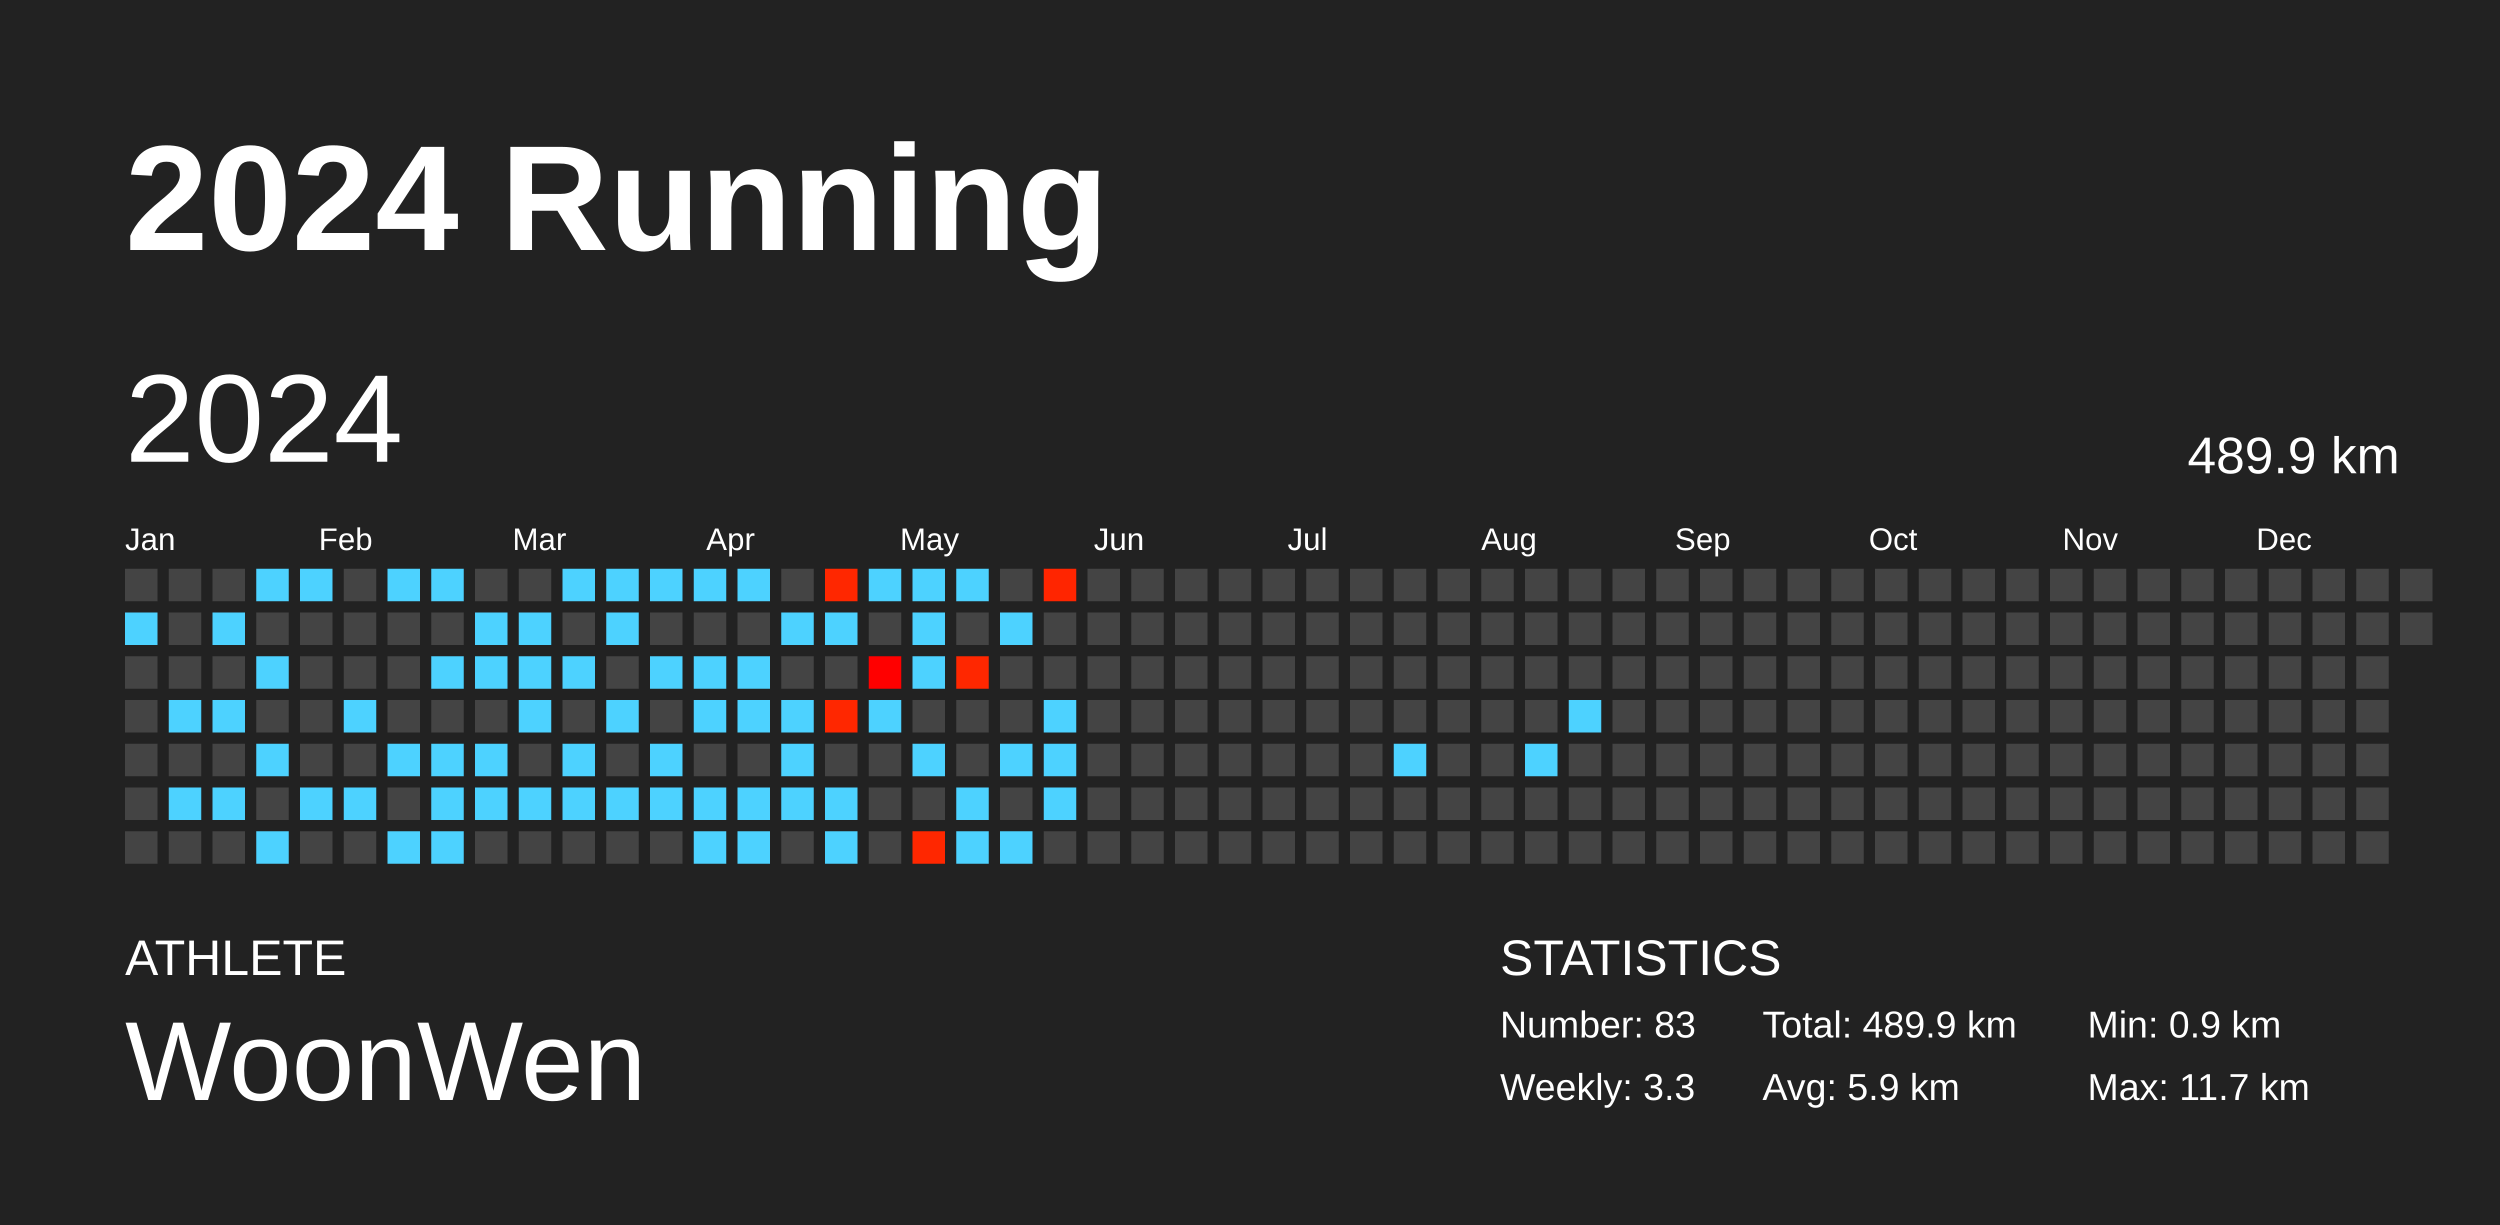
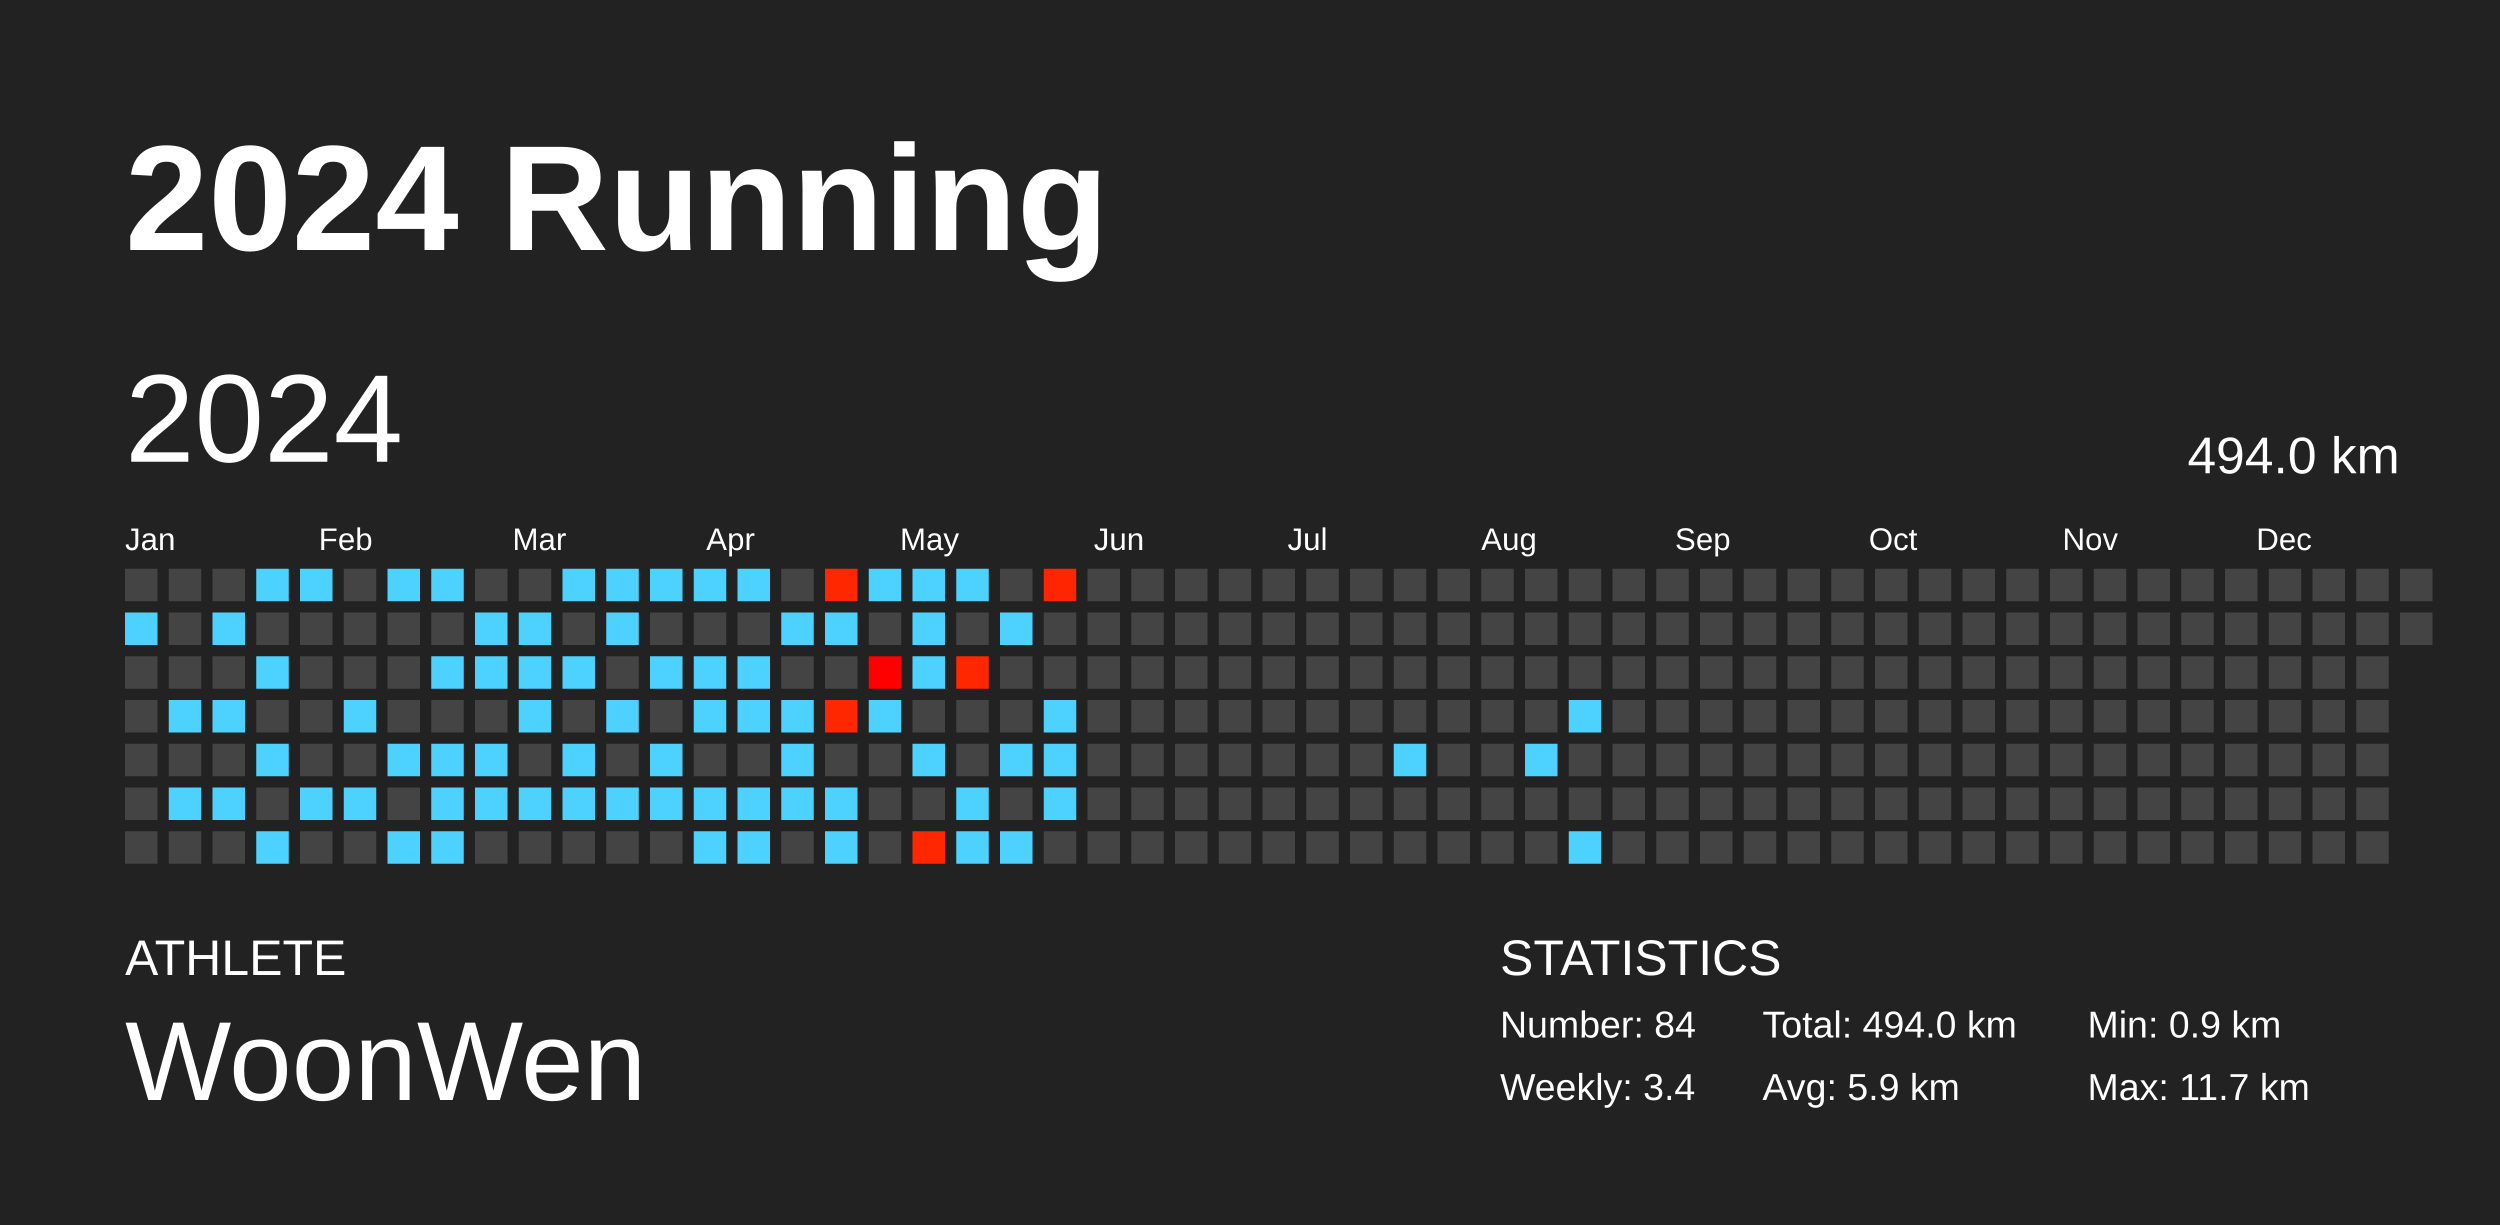
<svg xmlns="http://www.w3.org/2000/svg" baseProfile="full" height="98mm" version="1.1" viewBox="0,0,200,98" width="200mm">
  <defs />
  <rect fill="#222222" height="98" width="200" x="0" y="0" />
  <text fill="#FFFFFF" style="font-size:12px; font-family:Arial; font-weight:bold;" x="10" y="20">2024 Running</text>
  <text fill="#FFFFFF" style="font-size:4px; font-family:Arial" x="10" y="78">ATHLETE</text>
  <text fill="#FFFFFF" style="font-size:9px; font-family:Arial" x="10" y="88">WoonWen</text>
  <text fill="#FFFFFF" style="font-size:4px; font-family:Arial" x="120" y="78">STATISTICS</text>
-   <text fill="#FFFFFF" style="font-size:3px; font-family:Arial" x="120" y="83">Number: 83</text>
-   <text fill="#FFFFFF" style="font-size:3px; font-family:Arial" x="120" y="88">Weekly: 3.3</text>
-   <text fill="#FFFFFF" style="font-size:3px; font-family:Arial" x="141" y="83">Total: 489.9 km</text>
+   <text fill="#FFFFFF" style="font-size:3px; font-family:Arial" x="120" y="83">Number: 84</text>
+   <text fill="#FFFFFF" style="font-size:3px; font-family:Arial" x="120" y="88">Weekly: 3.4</text>
+   <text fill="#FFFFFF" style="font-size:3px; font-family:Arial" x="141" y="83">Total: 494.0 km</text>
  <text fill="#FFFFFF" style="font-size:3px; font-family:Arial" x="141" y="88">Avg: 5.9 km</text>
  <text fill="#FFFFFF" style="font-size:3px; font-family:Arial" x="167" y="83">Min: 0.9 km</text>
  <text fill="#FFFFFF" style="font-size:3px; font-family:Arial" x="167" y="88">Max: 11.7 km</text>
  <text dominant-baseline="hanging" fill="#FFFFFF" style="font-size:10.0px; font-family:Arial;" x="10" y="30">2024</text>
-   <text dominant-baseline="hanging" fill="#FFFFFF" style="font-size:4.125px; font-family:Arial;" x="175" y="35">489.9 km</text>
+   <text dominant-baseline="hanging" fill="#FFFFFF" style="font-size:4.125px; font-family:Arial;" x="175" y="35">494.0 km</text>
  <text fill="#FFFFFF" style="font-size:2.5px; font-family:Arial" x="10.0" y="44">Jan</text>
  <text fill="#FFFFFF" style="font-size:2.5px; font-family:Arial" x="25.5" y="44">Feb</text>
  <text fill="#FFFFFF" style="font-size:2.5px; font-family:Arial" x="41.0" y="44">Mar</text>
  <text fill="#FFFFFF" style="font-size:2.5px; font-family:Arial" x="56.5" y="44">Apr</text>
  <text fill="#FFFFFF" style="font-size:2.5px; font-family:Arial" x="72.0" y="44">May</text>
  <text fill="#FFFFFF" style="font-size:2.5px; font-family:Arial" x="87.5" y="44">Jun</text>
  <text fill="#FFFFFF" style="font-size:2.5px; font-family:Arial" x="103.0" y="44">Jul</text>
  <text fill="#FFFFFF" style="font-size:2.5px; font-family:Arial" x="118.5" y="44">Aug</text>
  <text fill="#FFFFFF" style="font-size:2.5px; font-family:Arial" x="134.0" y="44">Sep</text>
  <text fill="#FFFFFF" style="font-size:2.5px; font-family:Arial" x="149.5" y="44">Oct</text>
  <text fill="#FFFFFF" style="font-size:2.5px; font-family:Arial" x="165.0" y="44">Nov</text>
  <text fill="#FFFFFF" style="font-size:2.5px; font-family:Arial" x="180.5" y="44">Dec</text>
  <rect fill="#444444" height="2.6" width="2.6" x="10.0" y="45.5" />
  <rect fill="#4dd2ff" height="2.6" width="2.6" x="10.0" y="49.0" />
  <rect fill="#444444" height="2.6" width="2.6" x="10.0" y="52.5" />
  <rect fill="#444444" height="2.6" width="2.6" x="10.0" y="56.0" />
  <rect fill="#444444" height="2.6" width="2.6" x="10.0" y="59.5" />
  <rect fill="#444444" height="2.6" width="2.6" x="10.0" y="63.0" />
  <rect fill="#444444" height="2.6" width="2.6" x="10.0" y="66.5" />
  <rect fill="#444444" height="2.6" width="2.6" x="13.5" y="45.5" />
  <rect fill="#444444" height="2.6" width="2.6" x="13.5" y="49.0" />
  <rect fill="#444444" height="2.6" width="2.6" x="13.5" y="52.5" />
  <rect fill="#4dd2ff" height="2.6" width="2.6" x="13.5" y="56.0" />
  <rect fill="#444444" height="2.6" width="2.6" x="13.5" y="59.5" />
  <rect fill="#4dd2ff" height="2.6" width="2.6" x="13.5" y="63.0" />
  <rect fill="#444444" height="2.6" width="2.6" x="13.5" y="66.5" />
  <rect fill="#444444" height="2.6" width="2.6" x="17.0" y="45.5" />
  <rect fill="#4dd2ff" height="2.6" width="2.6" x="17.0" y="49.0" />
  <rect fill="#444444" height="2.6" width="2.6" x="17.0" y="52.5" />
  <rect fill="#4dd2ff" height="2.6" width="2.6" x="17.0" y="56.0" />
  <rect fill="#444444" height="2.6" width="2.6" x="17.0" y="59.5" />
  <rect fill="#4dd2ff" height="2.6" width="2.6" x="17.0" y="63.0" />
  <rect fill="#444444" height="2.6" width="2.6" x="17.0" y="66.5" />
  <rect fill="#4dd2ff" height="2.6" width="2.6" x="20.5" y="45.5" />
  <rect fill="#444444" height="2.6" width="2.6" x="20.5" y="49.0" />
  <rect fill="#4dd2ff" height="2.6" width="2.6" x="20.5" y="52.5" />
  <rect fill="#444444" height="2.6" width="2.6" x="20.5" y="56.0" />
  <rect fill="#4dd2ff" height="2.6" width="2.6" x="20.5" y="59.5" />
  <rect fill="#444444" height="2.6" width="2.6" x="20.5" y="63.0" />
  <rect fill="#4dd2ff" height="2.6" width="2.6" x="20.5" y="66.5" />
  <rect fill="#4dd2ff" height="2.6" width="2.6" x="24.0" y="45.5" />
  <rect fill="#444444" height="2.6" width="2.6" x="24.0" y="49.0" />
  <rect fill="#444444" height="2.6" width="2.6" x="24.0" y="52.5" />
  <rect fill="#444444" height="2.6" width="2.6" x="24.0" y="56.0" />
  <rect fill="#444444" height="2.6" width="2.6" x="24.0" y="59.5" />
  <rect fill="#4dd2ff" height="2.6" width="2.6" x="24.0" y="63.0" />
  <rect fill="#444444" height="2.6" width="2.6" x="24.0" y="66.5" />
  <rect fill="#444444" height="2.6" width="2.6" x="27.5" y="45.5" />
  <rect fill="#444444" height="2.6" width="2.6" x="27.5" y="49.0" />
  <rect fill="#444444" height="2.6" width="2.6" x="27.5" y="52.5" />
  <rect fill="#4dd2ff" height="2.6" width="2.6" x="27.5" y="56.0" />
  <rect fill="#444444" height="2.6" width="2.6" x="27.5" y="59.5" />
  <rect fill="#4dd2ff" height="2.6" width="2.6" x="27.5" y="63.0" />
  <rect fill="#444444" height="2.6" width="2.6" x="27.5" y="66.5" />
  <rect fill="#4dd2ff" height="2.6" width="2.6" x="31.0" y="45.5" />
  <rect fill="#444444" height="2.6" width="2.6" x="31.0" y="49.0" />
  <rect fill="#444444" height="2.6" width="2.6" x="31.0" y="52.5" />
  <rect fill="#444444" height="2.6" width="2.6" x="31.0" y="56.0" />
  <rect fill="#4dd2ff" height="2.6" width="2.6" x="31.0" y="59.5" />
  <rect fill="#444444" height="2.6" width="2.6" x="31.0" y="63.0" />
  <rect fill="#4dd2ff" height="2.6" width="2.6" x="31.0" y="66.5" />
  <rect fill="#4dd2ff" height="2.6" width="2.6" x="34.5" y="45.5" />
  <rect fill="#444444" height="2.6" width="2.6" x="34.5" y="49.0" />
  <rect fill="#4dd2ff" height="2.6" width="2.6" x="34.5" y="52.5" />
  <rect fill="#444444" height="2.6" width="2.6" x="34.5" y="56.0" />
  <rect fill="#4dd2ff" height="2.6" width="2.6" x="34.5" y="59.5" />
  <rect fill="#4dd2ff" height="2.6" width="2.6" x="34.5" y="63.0" />
  <rect fill="#4dd2ff" height="2.6" width="2.6" x="34.5" y="66.5" />
  <rect fill="#444444" height="2.6" width="2.6" x="38.0" y="45.5" />
  <rect fill="#4dd2ff" height="2.6" width="2.6" x="38.0" y="49.0" />
  <rect fill="#4dd2ff" height="2.6" width="2.6" x="38.0" y="52.5" />
  <rect fill="#444444" height="2.6" width="2.6" x="38.0" y="56.0" />
  <rect fill="#4dd2ff" height="2.6" width="2.6" x="38.0" y="59.5" />
  <rect fill="#4dd2ff" height="2.6" width="2.6" x="38.0" y="63.0" />
  <rect fill="#444444" height="2.6" width="2.6" x="38.0" y="66.5" />
  <rect fill="#444444" height="2.6" width="2.6" x="41.5" y="45.5" />
  <rect fill="#4dd2ff" height="2.6" width="2.6" x="41.5" y="49.0" />
  <rect fill="#4dd2ff" height="2.6" width="2.6" x="41.5" y="52.5" />
  <rect fill="#4dd2ff" height="2.6" width="2.6" x="41.5" y="56.0" />
  <rect fill="#444444" height="2.6" width="2.6" x="41.5" y="59.5" />
  <rect fill="#4dd2ff" height="2.6" width="2.6" x="41.5" y="63.0" />
  <rect fill="#444444" height="2.6" width="2.6" x="41.5" y="66.5" />
  <rect fill="#4dd2ff" height="2.6" width="2.6" x="45.0" y="45.5" />
  <rect fill="#444444" height="2.6" width="2.6" x="45.0" y="49.0" />
  <rect fill="#4dd2ff" height="2.6" width="2.6" x="45.0" y="52.5" />
  <rect fill="#444444" height="2.6" width="2.6" x="45.0" y="56.0" />
  <rect fill="#4dd2ff" height="2.6" width="2.6" x="45.0" y="59.5" />
  <rect fill="#4dd2ff" height="2.6" width="2.6" x="45.0" y="63.0" />
  <rect fill="#444444" height="2.6" width="2.6" x="45.0" y="66.5" />
  <rect fill="#4dd2ff" height="2.6" width="2.6" x="48.5" y="45.5" />
  <rect fill="#4dd2ff" height="2.6" width="2.6" x="48.5" y="49.0" />
  <rect fill="#444444" height="2.6" width="2.6" x="48.5" y="52.5" />
  <rect fill="#4dd2ff" height="2.6" width="2.6" x="48.5" y="56.0" />
  <rect fill="#444444" height="2.6" width="2.6" x="48.5" y="59.5" />
  <rect fill="#4dd2ff" height="2.6" width="2.6" x="48.5" y="63.0" />
  <rect fill="#444444" height="2.6" width="2.6" x="48.5" y="66.5" />
  <rect fill="#4dd2ff" height="2.6" width="2.6" x="52.0" y="45.5" />
  <rect fill="#444444" height="2.6" width="2.6" x="52.0" y="49.0" />
  <rect fill="#4dd2ff" height="2.6" width="2.6" x="52.0" y="52.5" />
  <rect fill="#444444" height="2.6" width="2.6" x="52.0" y="56.0" />
  <rect fill="#4dd2ff" height="2.6" width="2.6" x="52.0" y="59.5" />
  <rect fill="#4dd2ff" height="2.6" width="2.6" x="52.0" y="63.0" />
  <rect fill="#444444" height="2.6" width="2.6" x="52.0" y="66.5" />
  <rect fill="#4dd2ff" height="2.6" width="2.6" x="55.5" y="45.5" />
  <rect fill="#444444" height="2.6" width="2.6" x="55.5" y="49.0" />
  <rect fill="#4dd2ff" height="2.6" width="2.6" x="55.5" y="52.5" />
  <rect fill="#4dd2ff" height="2.6" width="2.6" x="55.5" y="56.0" />
  <rect fill="#444444" height="2.6" width="2.6" x="55.5" y="59.5" />
  <rect fill="#4dd2ff" height="2.6" width="2.6" x="55.5" y="63.0" />
  <rect fill="#4dd2ff" height="2.6" width="2.6" x="55.5" y="66.5" />
  <rect fill="#4dd2ff" height="2.6" width="2.6" x="59.0" y="45.5" />
  <rect fill="#444444" height="2.6" width="2.6" x="59.0" y="49.0" />
  <rect fill="#4dd2ff" height="2.6" width="2.6" x="59.0" y="52.5" />
  <rect fill="#4dd2ff" height="2.6" width="2.6" x="59.0" y="56.0" />
  <rect fill="#444444" height="2.6" width="2.6" x="59.0" y="59.5" />
  <rect fill="#4dd2ff" height="2.6" width="2.6" x="59.0" y="63.0" />
  <rect fill="#4dd2ff" height="2.6" width="2.6" x="59.0" y="66.5" />
  <rect fill="#444444" height="2.6" width="2.6" x="62.5" y="45.5" />
  <rect fill="#4dd2ff" height="2.6" width="2.6" x="62.5" y="49.0" />
  <rect fill="#444444" height="2.6" width="2.6" x="62.5" y="52.5" />
  <rect fill="#4dd2ff" height="2.6" width="2.6" x="62.5" y="56.0" />
  <rect fill="#4dd2ff" height="2.6" width="2.6" x="62.5" y="59.5" />
  <rect fill="#4dd2ff" height="2.6" width="2.6" x="62.5" y="63.0" />
  <rect fill="#444444" height="2.6" width="2.6" x="62.5" y="66.5" />
  <rect fill="#ff2700" height="2.6" width="2.6" x="66.0" y="45.5" />
  <rect fill="#4dd2ff" height="2.6" width="2.6" x="66.0" y="49.0" />
  <rect fill="#444444" height="2.6" width="2.6" x="66.0" y="52.5" />
  <rect fill="#ff2700" height="2.6" width="2.6" x="66.0" y="56.0" />
  <rect fill="#444444" height="2.6" width="2.6" x="66.0" y="59.5" />
  <rect fill="#4dd2ff" height="2.6" width="2.6" x="66.0" y="63.0" />
  <rect fill="#4dd2ff" height="2.6" width="2.6" x="66.0" y="66.5" />
  <rect fill="#4dd2ff" height="2.6" width="2.6" x="69.5" y="45.5" />
  <rect fill="#444444" height="2.6" width="2.6" x="69.5" y="49.0" />
  <rect fill="#ff0000" height="2.6" width="2.6" x="69.5" y="52.5" />
  <rect fill="#4dd2ff" height="2.6" width="2.6" x="69.5" y="56.0" />
  <rect fill="#444444" height="2.6" width="2.6" x="69.5" y="59.5" />
  <rect fill="#444444" height="2.6" width="2.6" x="69.5" y="63.0" />
  <rect fill="#444444" height="2.6" width="2.6" x="69.5" y="66.5" />
  <rect fill="#4dd2ff" height="2.6" width="2.6" x="73.0" y="45.5" />
  <rect fill="#4dd2ff" height="2.6" width="2.6" x="73.0" y="49.0" />
  <rect fill="#4dd2ff" height="2.6" width="2.6" x="73.0" y="52.5" />
  <rect fill="#444444" height="2.6" width="2.6" x="73.0" y="56.0" />
  <rect fill="#4dd2ff" height="2.6" width="2.6" x="73.0" y="59.5" />
  <rect fill="#444444" height="2.6" width="2.6" x="73.0" y="63.0" />
  <rect fill="#ff2700" height="2.6" width="2.6" x="73.0" y="66.5" />
  <rect fill="#4dd2ff" height="2.6" width="2.6" x="76.5" y="45.5" />
  <rect fill="#444444" height="2.6" width="2.6" x="76.5" y="49.0" />
  <rect fill="#ff2700" height="2.6" width="2.6" x="76.5" y="52.5" />
  <rect fill="#444444" height="2.6" width="2.6" x="76.5" y="56.0" />
  <rect fill="#444444" height="2.6" width="2.6" x="76.5" y="59.5" />
  <rect fill="#4dd2ff" height="2.6" width="2.6" x="76.5" y="63.0" />
  <rect fill="#4dd2ff" height="2.6" width="2.6" x="76.5" y="66.5" />
  <rect fill="#444444" height="2.6" width="2.6" x="80.0" y="45.5" />
  <rect fill="#4dd2ff" height="2.6" width="2.6" x="80.0" y="49.0" />
  <rect fill="#444444" height="2.6" width="2.6" x="80.0" y="52.5" />
  <rect fill="#444444" height="2.6" width="2.6" x="80.0" y="56.0" />
  <rect fill="#4dd2ff" height="2.6" width="2.6" x="80.0" y="59.5" />
  <rect fill="#444444" height="2.6" width="2.6" x="80.0" y="63.0" />
  <rect fill="#4dd2ff" height="2.6" width="2.6" x="80.0" y="66.5" />
  <rect fill="#ff2500" height="2.6" width="2.6" x="83.5" y="45.5" />
  <rect fill="#444444" height="2.6" width="2.6" x="83.5" y="49.0" />
  <rect fill="#444444" height="2.6" width="2.6" x="83.5" y="52.5" />
  <rect fill="#4dd2ff" height="2.6" width="2.6" x="83.5" y="56.0" />
  <rect fill="#4dd2ff" height="2.6" width="2.6" x="83.5" y="59.5" />
  <rect fill="#4dd2ff" height="2.6" width="2.6" x="83.5" y="63.0" />
  <rect fill="#444444" height="2.6" width="2.6" x="83.5" y="66.5" />
  <rect fill="#444444" height="2.6" width="2.6" x="87.0" y="45.5" />
  <rect fill="#444444" height="2.6" width="2.6" x="87.0" y="49.0" />
  <rect fill="#444444" height="2.6" width="2.6" x="87.0" y="52.5" />
  <rect fill="#444444" height="2.6" width="2.6" x="87.0" y="56.0" />
  <rect fill="#444444" height="2.6" width="2.6" x="87.0" y="59.5" />
  <rect fill="#444444" height="2.6" width="2.6" x="87.0" y="63.0" />
  <rect fill="#444444" height="2.6" width="2.6" x="87.0" y="66.5" />
  <rect fill="#444444" height="2.6" width="2.6" x="90.5" y="45.5" />
  <rect fill="#444444" height="2.6" width="2.6" x="90.5" y="49.0" />
  <rect fill="#444444" height="2.6" width="2.6" x="90.5" y="52.5" />
  <rect fill="#444444" height="2.6" width="2.6" x="90.5" y="56.0" />
  <rect fill="#444444" height="2.6" width="2.6" x="90.5" y="59.5" />
  <rect fill="#444444" height="2.6" width="2.6" x="90.5" y="63.0" />
  <rect fill="#444444" height="2.6" width="2.6" x="90.5" y="66.5" />
  <rect fill="#444444" height="2.6" width="2.6" x="94.0" y="45.5" />
  <rect fill="#444444" height="2.6" width="2.6" x="94.0" y="49.0" />
  <rect fill="#444444" height="2.6" width="2.6" x="94.0" y="52.5" />
  <rect fill="#444444" height="2.6" width="2.6" x="94.0" y="56.0" />
  <rect fill="#444444" height="2.6" width="2.6" x="94.0" y="59.5" />
  <rect fill="#444444" height="2.6" width="2.6" x="94.0" y="63.0" />
  <rect fill="#444444" height="2.6" width="2.6" x="94.0" y="66.5" />
  <rect fill="#444444" height="2.6" width="2.6" x="97.5" y="45.5" />
  <rect fill="#444444" height="2.6" width="2.6" x="97.5" y="49.0" />
  <rect fill="#444444" height="2.6" width="2.6" x="97.5" y="52.5" />
  <rect fill="#444444" height="2.6" width="2.6" x="97.5" y="56.0" />
  <rect fill="#444444" height="2.6" width="2.6" x="97.5" y="59.5" />
  <rect fill="#444444" height="2.6" width="2.6" x="97.5" y="63.0" />
  <rect fill="#444444" height="2.6" width="2.6" x="97.5" y="66.5" />
  <rect fill="#444444" height="2.6" width="2.6" x="101.0" y="45.5" />
  <rect fill="#444444" height="2.6" width="2.6" x="101.0" y="49.0" />
  <rect fill="#444444" height="2.6" width="2.6" x="101.0" y="52.5" />
  <rect fill="#444444" height="2.6" width="2.6" x="101.0" y="56.0" />
  <rect fill="#444444" height="2.6" width="2.6" x="101.0" y="59.5" />
  <rect fill="#444444" height="2.6" width="2.6" x="101.0" y="63.0" />
  <rect fill="#444444" height="2.6" width="2.6" x="101.0" y="66.5" />
  <rect fill="#444444" height="2.6" width="2.6" x="104.5" y="45.5" />
  <rect fill="#444444" height="2.6" width="2.6" x="104.5" y="49.0" />
  <rect fill="#444444" height="2.6" width="2.6" x="104.5" y="52.5" />
  <rect fill="#444444" height="2.6" width="2.6" x="104.5" y="56.0" />
  <rect fill="#444444" height="2.6" width="2.6" x="104.5" y="59.5" />
  <rect fill="#444444" height="2.6" width="2.6" x="104.5" y="63.0" />
  <rect fill="#444444" height="2.6" width="2.6" x="104.5" y="66.5" />
  <rect fill="#444444" height="2.6" width="2.6" x="108.0" y="45.5" />
  <rect fill="#444444" height="2.6" width="2.6" x="108.0" y="49.0" />
  <rect fill="#444444" height="2.6" width="2.6" x="108.0" y="52.5" />
  <rect fill="#444444" height="2.6" width="2.6" x="108.0" y="56.0" />
  <rect fill="#444444" height="2.6" width="2.6" x="108.0" y="59.5" />
  <rect fill="#444444" height="2.6" width="2.6" x="108.0" y="63.0" />
  <rect fill="#444444" height="2.6" width="2.6" x="108.0" y="66.5" />
  <rect fill="#444444" height="2.6" width="2.6" x="111.5" y="45.5" />
  <rect fill="#444444" height="2.6" width="2.6" x="111.5" y="49.0" />
  <rect fill="#444444" height="2.6" width="2.6" x="111.5" y="52.5" />
  <rect fill="#444444" height="2.6" width="2.6" x="111.5" y="56.0" />
  <rect fill="#4dd2ff" height="2.6" width="2.6" x="111.5" y="59.5" />
  <rect fill="#444444" height="2.6" width="2.6" x="111.5" y="63.0" />
  <rect fill="#444444" height="2.6" width="2.6" x="111.5" y="66.5" />
  <rect fill="#444444" height="2.6" width="2.6" x="115.0" y="45.5" />
  <rect fill="#444444" height="2.6" width="2.6" x="115.0" y="49.0" />
  <rect fill="#444444" height="2.6" width="2.6" x="115.0" y="52.5" />
  <rect fill="#444444" height="2.6" width="2.6" x="115.0" y="56.0" />
  <rect fill="#444444" height="2.6" width="2.6" x="115.0" y="59.5" />
  <rect fill="#444444" height="2.6" width="2.6" x="115.0" y="63.0" />
  <rect fill="#444444" height="2.6" width="2.6" x="115.0" y="66.5" />
  <rect fill="#444444" height="2.6" width="2.6" x="118.5" y="45.5" />
  <rect fill="#444444" height="2.6" width="2.6" x="118.5" y="49.0" />
  <rect fill="#444444" height="2.6" width="2.6" x="118.5" y="52.5" />
  <rect fill="#444444" height="2.6" width="2.6" x="118.5" y="56.0" />
  <rect fill="#444444" height="2.6" width="2.6" x="118.5" y="59.5" />
  <rect fill="#444444" height="2.6" width="2.6" x="118.5" y="63.0" />
  <rect fill="#444444" height="2.6" width="2.6" x="118.5" y="66.5" />
  <rect fill="#444444" height="2.6" width="2.6" x="122.0" y="45.5" />
  <rect fill="#444444" height="2.6" width="2.6" x="122.0" y="49.0" />
  <rect fill="#444444" height="2.6" width="2.6" x="122.0" y="52.5" />
  <rect fill="#444444" height="2.6" width="2.6" x="122.0" y="56.0" />
  <rect fill="#4dd2ff" height="2.6" width="2.6" x="122.0" y="59.5" />
  <rect fill="#444444" height="2.6" width="2.6" x="122.0" y="63.0" />
  <rect fill="#444444" height="2.6" width="2.6" x="122.0" y="66.5" />
  <rect fill="#444444" height="2.6" width="2.6" x="125.5" y="45.5" />
  <rect fill="#444444" height="2.6" width="2.6" x="125.5" y="49.0" />
  <rect fill="#444444" height="2.6" width="2.6" x="125.5" y="52.5" />
  <rect fill="#4dd2ff" height="2.6" width="2.6" x="125.5" y="56.0" />
  <rect fill="#444444" height="2.6" width="2.6" x="125.5" y="59.5" />
  <rect fill="#444444" height="2.6" width="2.6" x="125.5" y="63.0" />
-   <rect fill="#444444" height="2.6" width="2.6" x="125.5" y="66.5" />
+   <rect fill="#4dd2ff" height="2.6" width="2.6" x="125.5" y="66.5" />
  <rect fill="#444444" height="2.6" width="2.6" x="129.0" y="45.5" />
  <rect fill="#444444" height="2.6" width="2.6" x="129.0" y="49.0" />
  <rect fill="#444444" height="2.6" width="2.6" x="129.0" y="52.5" />
  <rect fill="#444444" height="2.6" width="2.6" x="129.0" y="56.0" />
  <rect fill="#444444" height="2.6" width="2.6" x="129.0" y="59.5" />
  <rect fill="#444444" height="2.6" width="2.6" x="129.0" y="63.0" />
  <rect fill="#444444" height="2.6" width="2.6" x="129.0" y="66.5" />
  <rect fill="#444444" height="2.6" width="2.6" x="132.5" y="45.5" />
  <rect fill="#444444" height="2.6" width="2.6" x="132.5" y="49.0" />
  <rect fill="#444444" height="2.6" width="2.6" x="132.5" y="52.5" />
  <rect fill="#444444" height="2.6" width="2.6" x="132.5" y="56.0" />
  <rect fill="#444444" height="2.6" width="2.6" x="132.5" y="59.5" />
  <rect fill="#444444" height="2.6" width="2.6" x="132.5" y="63.0" />
  <rect fill="#444444" height="2.6" width="2.6" x="132.5" y="66.5" />
  <rect fill="#444444" height="2.6" width="2.6" x="136.0" y="45.5" />
  <rect fill="#444444" height="2.6" width="2.6" x="136.0" y="49.0" />
  <rect fill="#444444" height="2.6" width="2.6" x="136.0" y="52.5" />
  <rect fill="#444444" height="2.6" width="2.6" x="136.0" y="56.0" />
  <rect fill="#444444" height="2.6" width="2.6" x="136.0" y="59.5" />
  <rect fill="#444444" height="2.6" width="2.6" x="136.0" y="63.0" />
  <rect fill="#444444" height="2.6" width="2.6" x="136.0" y="66.5" />
  <rect fill="#444444" height="2.6" width="2.6" x="139.5" y="45.5" />
  <rect fill="#444444" height="2.6" width="2.6" x="139.5" y="49.0" />
  <rect fill="#444444" height="2.6" width="2.6" x="139.5" y="52.5" />
  <rect fill="#444444" height="2.6" width="2.6" x="139.5" y="56.0" />
  <rect fill="#444444" height="2.6" width="2.6" x="139.5" y="59.5" />
  <rect fill="#444444" height="2.6" width="2.6" x="139.5" y="63.0" />
  <rect fill="#444444" height="2.6" width="2.6" x="139.5" y="66.5" />
  <rect fill="#444444" height="2.6" width="2.6" x="143.0" y="45.5" />
  <rect fill="#444444" height="2.6" width="2.6" x="143.0" y="49.0" />
  <rect fill="#444444" height="2.6" width="2.6" x="143.0" y="52.5" />
  <rect fill="#444444" height="2.6" width="2.6" x="143.0" y="56.0" />
  <rect fill="#444444" height="2.6" width="2.6" x="143.0" y="59.5" />
  <rect fill="#444444" height="2.6" width="2.6" x="143.0" y="63.0" />
  <rect fill="#444444" height="2.6" width="2.6" x="143.0" y="66.5" />
  <rect fill="#444444" height="2.6" width="2.6" x="146.5" y="45.5" />
  <rect fill="#444444" height="2.6" width="2.6" x="146.5" y="49.0" />
  <rect fill="#444444" height="2.6" width="2.6" x="146.5" y="52.5" />
  <rect fill="#444444" height="2.6" width="2.6" x="146.5" y="56.0" />
  <rect fill="#444444" height="2.6" width="2.6" x="146.5" y="59.5" />
  <rect fill="#444444" height="2.6" width="2.6" x="146.5" y="63.0" />
  <rect fill="#444444" height="2.6" width="2.6" x="146.5" y="66.5" />
  <rect fill="#444444" height="2.6" width="2.6" x="150.0" y="45.5" />
  <rect fill="#444444" height="2.6" width="2.6" x="150.0" y="49.0" />
  <rect fill="#444444" height="2.6" width="2.6" x="150.0" y="52.5" />
  <rect fill="#444444" height="2.6" width="2.6" x="150.0" y="56.0" />
  <rect fill="#444444" height="2.6" width="2.6" x="150.0" y="59.5" />
  <rect fill="#444444" height="2.6" width="2.6" x="150.0" y="63.0" />
  <rect fill="#444444" height="2.6" width="2.6" x="150.0" y="66.5" />
  <rect fill="#444444" height="2.6" width="2.6" x="153.5" y="45.5" />
  <rect fill="#444444" height="2.6" width="2.6" x="153.5" y="49.0" />
  <rect fill="#444444" height="2.6" width="2.6" x="153.5" y="52.5" />
  <rect fill="#444444" height="2.6" width="2.6" x="153.5" y="56.0" />
  <rect fill="#444444" height="2.6" width="2.6" x="153.5" y="59.5" />
  <rect fill="#444444" height="2.6" width="2.6" x="153.5" y="63.0" />
  <rect fill="#444444" height="2.6" width="2.6" x="153.5" y="66.5" />
  <rect fill="#444444" height="2.6" width="2.6" x="157.0" y="45.5" />
  <rect fill="#444444" height="2.6" width="2.6" x="157.0" y="49.0" />
  <rect fill="#444444" height="2.6" width="2.6" x="157.0" y="52.5" />
  <rect fill="#444444" height="2.6" width="2.6" x="157.0" y="56.0" />
  <rect fill="#444444" height="2.6" width="2.6" x="157.0" y="59.5" />
  <rect fill="#444444" height="2.6" width="2.6" x="157.0" y="63.0" />
  <rect fill="#444444" height="2.6" width="2.6" x="157.0" y="66.5" />
  <rect fill="#444444" height="2.6" width="2.6" x="160.5" y="45.5" />
  <rect fill="#444444" height="2.6" width="2.6" x="160.5" y="49.0" />
  <rect fill="#444444" height="2.6" width="2.6" x="160.5" y="52.5" />
  <rect fill="#444444" height="2.6" width="2.6" x="160.5" y="56.0" />
  <rect fill="#444444" height="2.6" width="2.6" x="160.5" y="59.5" />
  <rect fill="#444444" height="2.6" width="2.6" x="160.5" y="63.0" />
  <rect fill="#444444" height="2.6" width="2.6" x="160.5" y="66.5" />
  <rect fill="#444444" height="2.6" width="2.6" x="164.0" y="45.5" />
  <rect fill="#444444" height="2.6" width="2.6" x="164.0" y="49.0" />
  <rect fill="#444444" height="2.6" width="2.6" x="164.0" y="52.5" />
  <rect fill="#444444" height="2.6" width="2.6" x="164.0" y="56.0" />
  <rect fill="#444444" height="2.6" width="2.6" x="164.0" y="59.5" />
  <rect fill="#444444" height="2.6" width="2.6" x="164.0" y="63.0" />
  <rect fill="#444444" height="2.6" width="2.6" x="164.0" y="66.5" />
  <rect fill="#444444" height="2.6" width="2.6" x="167.5" y="45.5" />
  <rect fill="#444444" height="2.6" width="2.6" x="167.5" y="49.0" />
  <rect fill="#444444" height="2.6" width="2.6" x="167.5" y="52.5" />
  <rect fill="#444444" height="2.6" width="2.6" x="167.5" y="56.0" />
  <rect fill="#444444" height="2.6" width="2.6" x="167.5" y="59.5" />
  <rect fill="#444444" height="2.6" width="2.6" x="167.5" y="63.0" />
  <rect fill="#444444" height="2.6" width="2.6" x="167.5" y="66.5" />
  <rect fill="#444444" height="2.6" width="2.6" x="171.0" y="45.5" />
  <rect fill="#444444" height="2.6" width="2.6" x="171.0" y="49.0" />
  <rect fill="#444444" height="2.6" width="2.6" x="171.0" y="52.5" />
  <rect fill="#444444" height="2.6" width="2.6" x="171.0" y="56.0" />
  <rect fill="#444444" height="2.6" width="2.6" x="171.0" y="59.5" />
  <rect fill="#444444" height="2.6" width="2.6" x="171.0" y="63.0" />
  <rect fill="#444444" height="2.6" width="2.6" x="171.0" y="66.5" />
  <rect fill="#444444" height="2.6" width="2.6" x="174.5" y="45.5" />
  <rect fill="#444444" height="2.6" width="2.6" x="174.5" y="49.0" />
  <rect fill="#444444" height="2.6" width="2.6" x="174.5" y="52.5" />
  <rect fill="#444444" height="2.6" width="2.6" x="174.5" y="56.0" />
  <rect fill="#444444" height="2.6" width="2.6" x="174.5" y="59.5" />
  <rect fill="#444444" height="2.6" width="2.6" x="174.5" y="63.0" />
  <rect fill="#444444" height="2.6" width="2.6" x="174.5" y="66.5" />
  <rect fill="#444444" height="2.6" width="2.6" x="178.0" y="45.5" />
  <rect fill="#444444" height="2.6" width="2.6" x="178.0" y="49.0" />
  <rect fill="#444444" height="2.6" width="2.6" x="178.0" y="52.5" />
  <rect fill="#444444" height="2.6" width="2.6" x="178.0" y="56.0" />
  <rect fill="#444444" height="2.6" width="2.6" x="178.0" y="59.5" />
  <rect fill="#444444" height="2.6" width="2.6" x="178.0" y="63.0" />
  <rect fill="#444444" height="2.6" width="2.6" x="178.0" y="66.5" />
  <rect fill="#444444" height="2.6" width="2.6" x="181.5" y="45.5" />
  <rect fill="#444444" height="2.6" width="2.6" x="181.5" y="49.0" />
  <rect fill="#444444" height="2.6" width="2.6" x="181.5" y="52.5" />
  <rect fill="#444444" height="2.6" width="2.6" x="181.5" y="56.0" />
  <rect fill="#444444" height="2.6" width="2.6" x="181.5" y="59.5" />
  <rect fill="#444444" height="2.6" width="2.6" x="181.5" y="63.0" />
  <rect fill="#444444" height="2.6" width="2.6" x="181.5" y="66.5" />
  <rect fill="#444444" height="2.6" width="2.6" x="185.0" y="45.5" />
  <rect fill="#444444" height="2.6" width="2.6" x="185.0" y="49.0" />
  <rect fill="#444444" height="2.6" width="2.6" x="185.0" y="52.5" />
  <rect fill="#444444" height="2.6" width="2.6" x="185.0" y="56.0" />
  <rect fill="#444444" height="2.6" width="2.6" x="185.0" y="59.5" />
  <rect fill="#444444" height="2.6" width="2.6" x="185.0" y="63.0" />
  <rect fill="#444444" height="2.6" width="2.6" x="185.0" y="66.5" />
  <rect fill="#444444" height="2.6" width="2.6" x="188.5" y="45.5" />
  <rect fill="#444444" height="2.6" width="2.6" x="188.5" y="49.0" />
  <rect fill="#444444" height="2.6" width="2.6" x="188.5" y="52.5" />
  <rect fill="#444444" height="2.6" width="2.6" x="188.5" y="56.0" />
  <rect fill="#444444" height="2.6" width="2.6" x="188.5" y="59.5" />
  <rect fill="#444444" height="2.6" width="2.6" x="188.5" y="63.0" />
  <rect fill="#444444" height="2.6" width="2.6" x="188.5" y="66.5" />
  <rect fill="#444444" height="2.6" width="2.6" x="192.0" y="45.5" />
  <rect fill="#444444" height="2.6" width="2.6" x="192.0" y="49.0" />
</svg>
